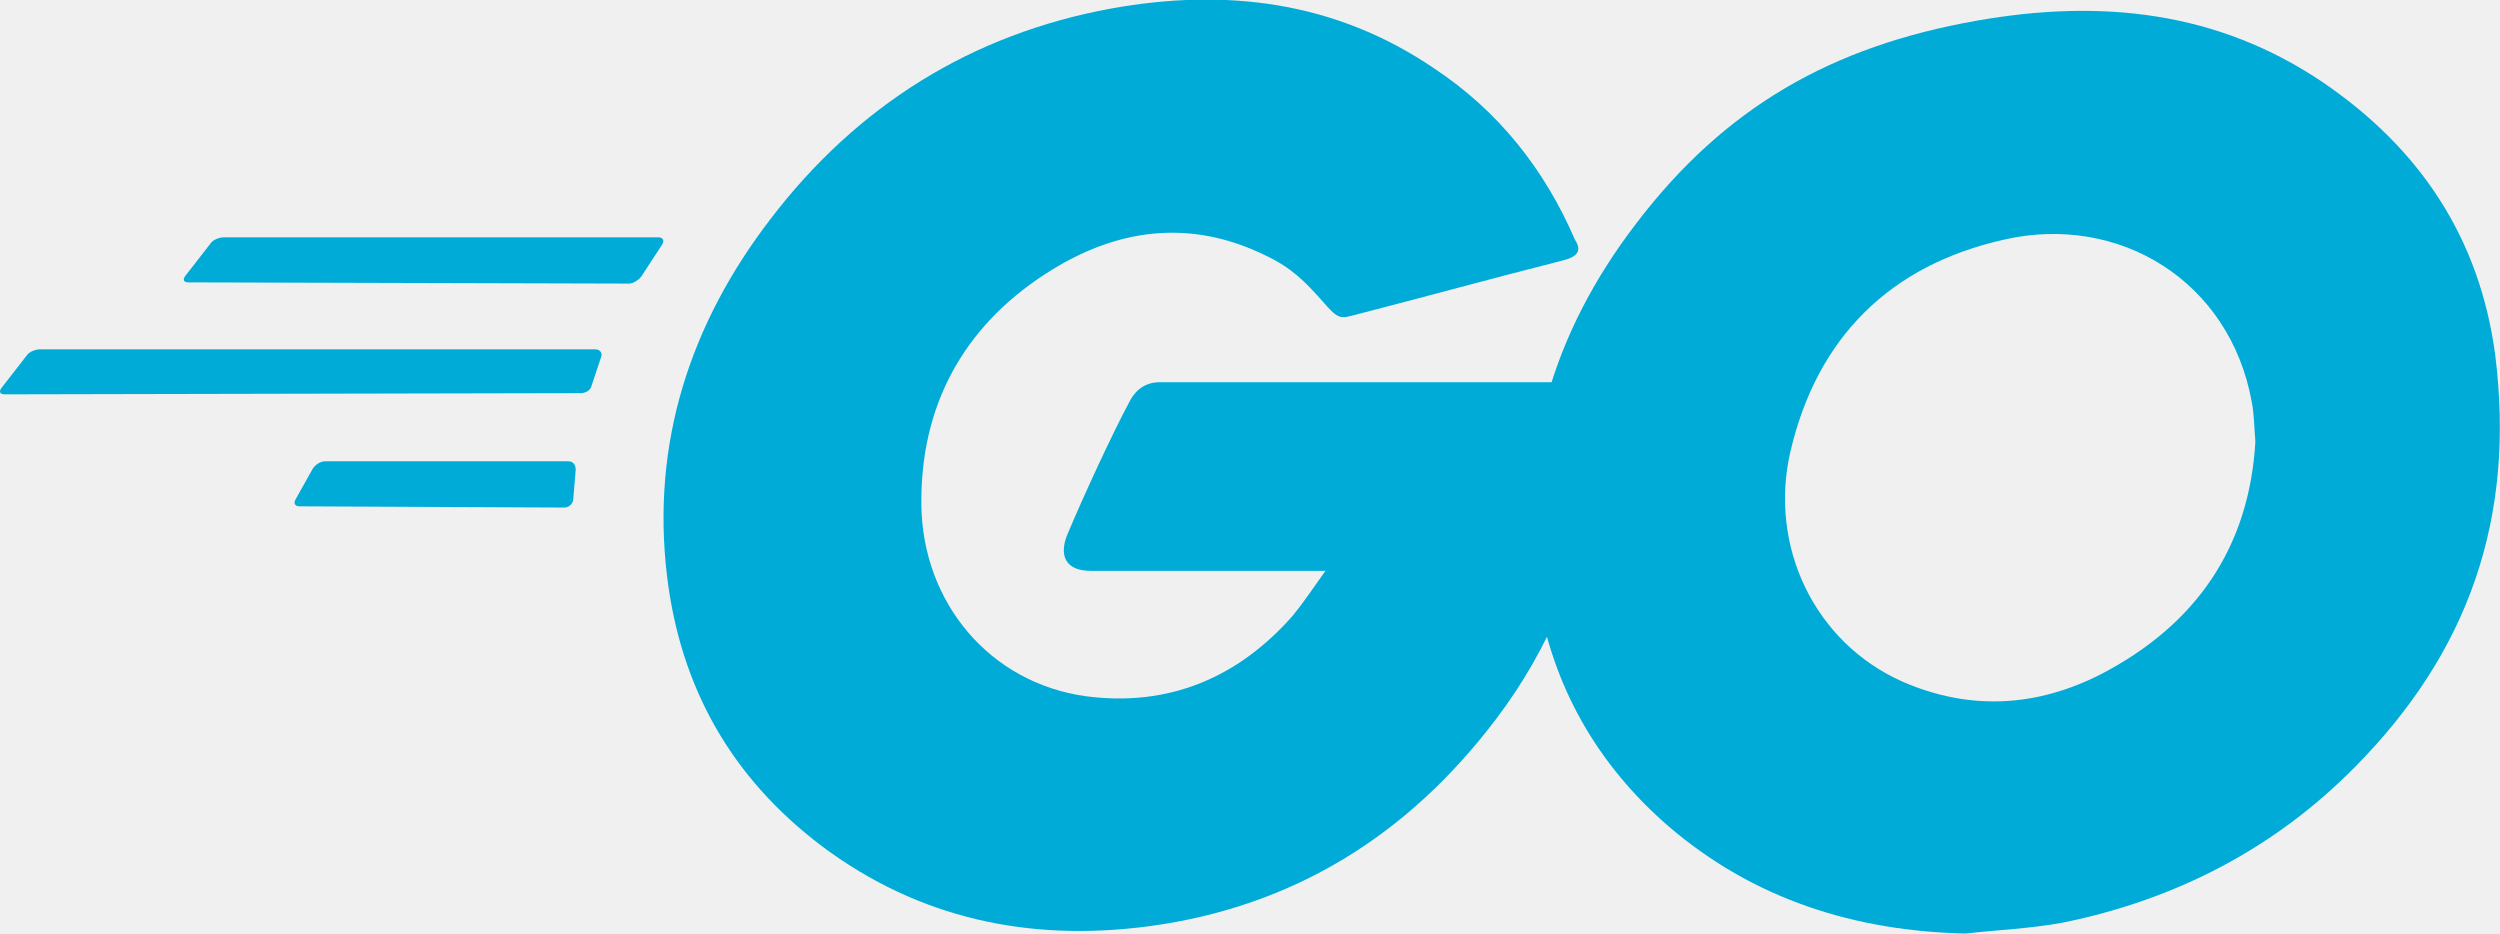
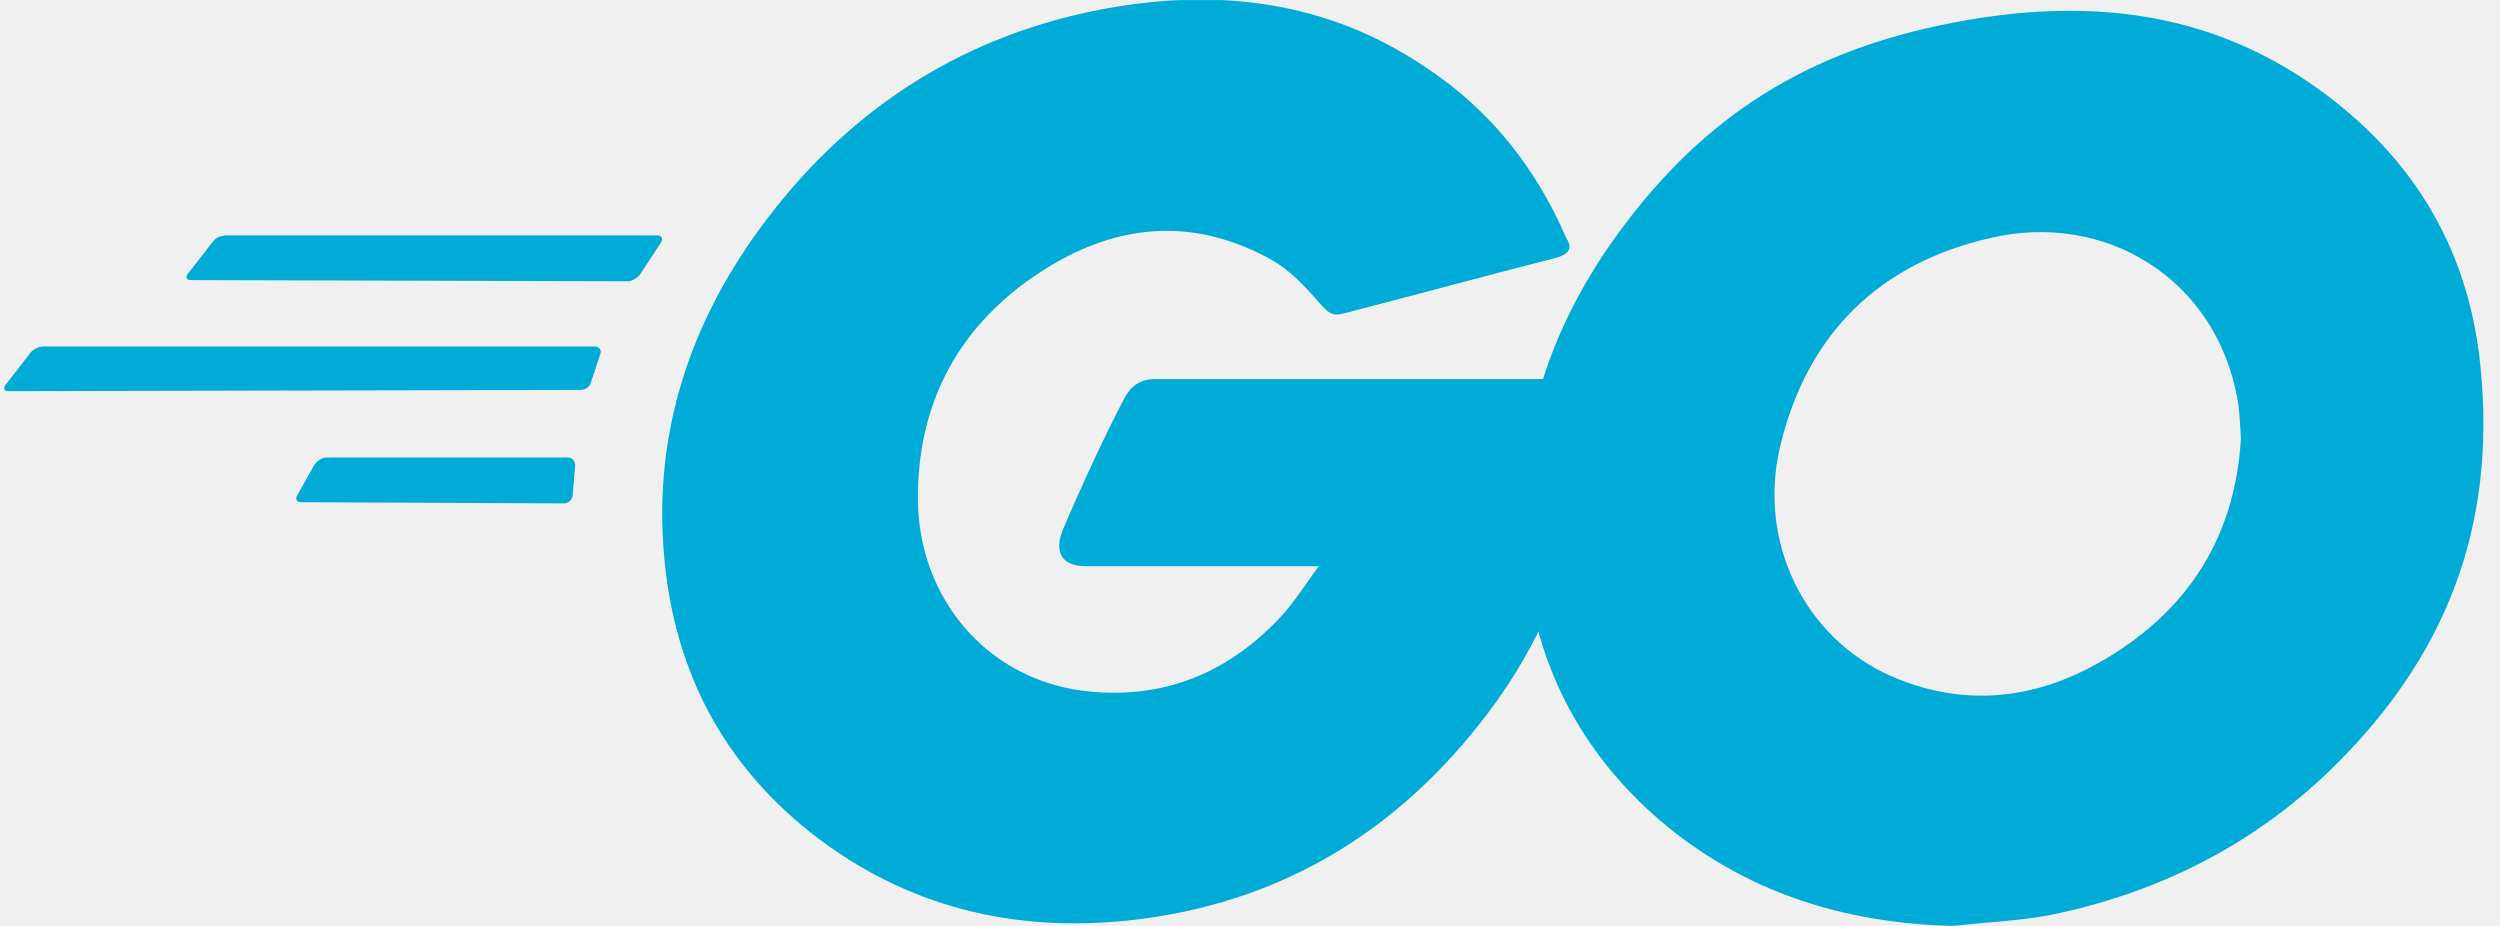
- <svg xmlns="http://www.w3.org/2000/svg" version="1.1" id="Layer_1" x="0px" y="0px" viewBox="0 0 205.4 76.7" style="enable-background:new 0 0 205.4 76.7;" xml:space="preserve">
-   <style type="text/css">
- 	.st0{fill:#00ACD7;}
- </style>
-   <g>
-     <g>
-       <g>
-         <g>
-           <path class="st0" d="M15.5,23.2c-0.4,0-0.5-0.2-0.3-0.5l2.1-2.7c0.2-0.3,0.7-0.5,1.1-0.5h35.7c0.4,0,0.5,0.3,0.3,0.6l-1.7,2.6      c-0.2,0.3-0.7,0.6-1,0.6L15.5,23.2z" />
+ <svg xmlns="http://www.w3.org/2000/svg" width="108" height="40" viewBox="0 0 108 40" fill="none">
+   <g id="go.svg" clip-path="url(#clip0_560_1638)">
+     <g id="Group">
+       <g id="Group_2">
+         <g id="Group_3">
+           <g id="Group_4">
+             <path id="Vector" d="M8.263 12.1C8.055 12.1 8.003 11.996 8.107 11.839L9.202 10.431C9.306 10.275 9.567 10.17 9.776 10.17H28.392C28.601 10.17 28.653 10.327 28.549 10.483L27.662 11.839C27.558 11.996 27.297 12.152 27.14 12.152L8.263 12.1Z" fill="#00ACD7" />
+           </g>
        </g>
      </g>
-     </g>
-     <g>
-       <g>
-         <g>
-           <path class="st0" d="M0.4,32.4c-0.4,0-0.5-0.2-0.3-0.5l2.1-2.7c0.2-0.3,0.7-0.5,1.1-0.5h45.6c0.4,0,0.6,0.3,0.5,0.6l-0.8,2.4      c-0.1,0.4-0.5,0.6-0.9,0.6L0.4,32.4z" />
+       <g id="Group_5">
+         <g id="Group_6">
+           <g id="Group_7">
+             <path id="Vector_2" d="M0.388 16.898C0.18 16.898 0.128 16.793 0.232 16.637L1.327 15.229C1.431 15.072 1.692 14.968 1.901 14.968H25.68C25.888 14.968 25.992 15.124 25.94 15.281L25.523 16.532C25.471 16.741 25.262 16.845 25.054 16.845L0.388 16.898Z" fill="#00ACD7" />
+           </g>
        </g>
      </g>
-     </g>
-     <g>
-       <g>
-         <g>
-           <path class="st0" d="M24.6,41.6c-0.4,0-0.5-0.3-0.3-0.6l1.4-2.5c0.2-0.3,0.6-0.6,1-0.6h20c0.4,0,0.6,0.3,0.6,0.7L47.1,41      c0,0.4-0.4,0.7-0.7,0.7L24.6,41.6z" />
+       <g id="Group_8">
+         <g id="Group_9">
+           <g id="Group_10">
+             <path id="Vector_3" d="M13.007 21.695C12.799 21.695 12.747 21.539 12.851 21.382L13.581 20.078C13.685 19.922 13.894 19.766 14.102 19.766H24.532C24.741 19.766 24.845 19.922 24.845 20.131L24.741 21.382C24.741 21.591 24.532 21.747 24.375 21.747L13.007 21.695Z" fill="#00ACD7" />
+           </g>
        </g>
      </g>
-     </g>
-     <g>
-       <g id="CXHf1q_3_">
-         <g>
-           <g>
-             <path class="st0" d="M128.4,21.4c-6.3,1.6-10.6,2.8-16.8,4.4c-1.5,0.4-1.6,0.5-2.9-1c-1.5-1.7-2.6-2.8-4.7-3.8       c-6.3-3.1-12.4-2.2-18.1,1.5c-6.8,4.4-10.3,10.9-10.2,19c0.1,8,5.6,14.6,13.5,15.7c6.8,0.9,12.5-1.5,17-6.6       c0.9-1.1,1.7-2.3,2.7-3.7c-3.6,0-8.1,0-19.3,0c-2.1,0-2.6-1.3-1.9-3c1.3-3.1,3.7-8.3,5.1-10.9c0.3-0.6,1-1.6,2.5-1.6       c5.1,0,23.9,0,36.4,0c-0.2,2.7-0.2,5.4-0.6,8.1c-1.1,7.2-3.8,13.8-8.2,19.6c-7.2,9.5-16.6,15.4-28.5,17       c-9.8,1.3-18.9-0.6-26.9-6.6c-7.4-5.6-11.6-13-12.7-22.2c-1.3-10.9,1.9-20.7,8.5-29.3c7.1-9.3,16.5-15.2,28-17.3       c9.4-1.7,18.4-0.6,26.5,4.9c5.3,3.5,9.1,8.3,11.6,14.1C130,20.6,129.6,21.1,128.4,21.4z" />
-           </g>
-           <g>
-             <path class="st0" d="M161.5,76.7c-9.1-0.2-17.4-2.8-24.4-8.8c-5.9-5.1-9.6-11.6-10.8-19.3c-1.8-11.3,1.3-21.3,8.1-30.2       c7.3-9.6,16.1-14.6,28-16.7c10.2-1.8,19.8-0.8,28.5,5.1c7.9,5.4,12.8,12.7,14.1,22.3c1.7,13.5-2.2,24.5-11.5,33.9       c-6.6,6.7-14.7,10.9-24,12.8C166.8,76.3,164.1,76.4,161.5,76.7z M185.3,36.3c-0.1-1.3-0.1-2.3-0.3-3.3       c-1.8-9.9-10.9-15.5-20.4-13.3c-9.3,2.1-15.3,8-17.5,17.4c-1.8,7.8,2,15.7,9.2,18.9c5.5,2.4,11,2.1,16.3-0.6       C180.5,51.3,184.8,44.9,185.3,36.3z" />
+       <g id="Group_11">
+         <g id="CXHf1q_3_">
+           <g id="Group_12">
+             <g id="Group_13">
+               <path id="Vector_4" d="M67.136 11.161C63.851 11.996 61.609 12.621 58.376 13.456C57.593 13.664 57.541 13.716 56.863 12.934C56.081 12.048 55.508 11.474 54.412 10.953C51.127 9.336 47.946 9.805 44.974 11.735C41.428 14.029 39.603 17.419 39.655 21.643C39.707 25.815 42.575 29.256 46.695 29.83C50.241 30.299 53.213 29.048 55.56 26.388C56.029 25.815 56.446 25.189 56.968 24.459C55.09 24.459 52.744 24.459 46.903 24.459C45.808 24.459 45.547 23.781 45.913 22.894C46.59 21.278 47.842 18.566 48.572 17.21C48.728 16.897 49.093 16.376 49.876 16.376C52.535 16.376 62.339 16.376 68.857 16.376C68.753 17.784 68.753 19.192 68.544 20.6C67.971 24.355 66.563 27.796 64.268 30.821C60.514 35.775 55.612 38.851 49.406 39.686C44.296 40.364 39.55 39.373 35.379 36.244C31.52 33.324 29.33 29.465 28.756 24.667C28.078 18.983 29.747 13.873 33.189 9.388C36.891 4.539 41.793 1.462 47.79 0.367C52.692 -0.52 57.385 0.054 61.609 2.922C64.373 4.747 66.354 7.25 67.658 10.275C67.971 10.744 67.762 11.005 67.136 11.161Z" fill="#00ACD7" />
+             </g>
+             <g id="Group_14">
+               <path id="Vector_5" d="M84.398 39.999C79.652 39.894 75.324 38.538 71.674 35.41C68.597 32.75 66.668 29.361 66.042 25.345C65.103 19.453 66.72 14.238 70.266 9.597C74.073 4.591 78.662 1.983 84.867 0.888C90.186 -0.05 95.192 0.471 99.729 3.548C103.849 6.364 106.404 10.171 107.082 15.177C107.968 22.216 105.934 27.953 101.085 32.855C97.643 36.348 93.419 38.538 88.569 39.529C87.162 39.79 85.754 39.842 84.398 39.999ZM96.809 18.931C96.757 18.253 96.757 17.732 96.652 17.21C95.714 12.048 90.968 9.128 86.014 10.275C81.165 11.37 78.036 14.447 76.888 19.348C75.95 23.416 77.931 27.535 81.686 29.204C84.554 30.456 87.422 30.299 90.186 28.891C94.306 26.753 96.548 23.416 96.809 18.931Z" fill="#00ACD7" />
+             </g>
          </g>
        </g>
      </g>
    </g>
  </g>
+   <defs>
+     <clipPath id="clip0_560_1638">
+       <rect width="107.11" height="39.997" fill="white" transform="translate(0.179688 0.00170898)" />
+     </clipPath>
+   </defs>
</svg>
